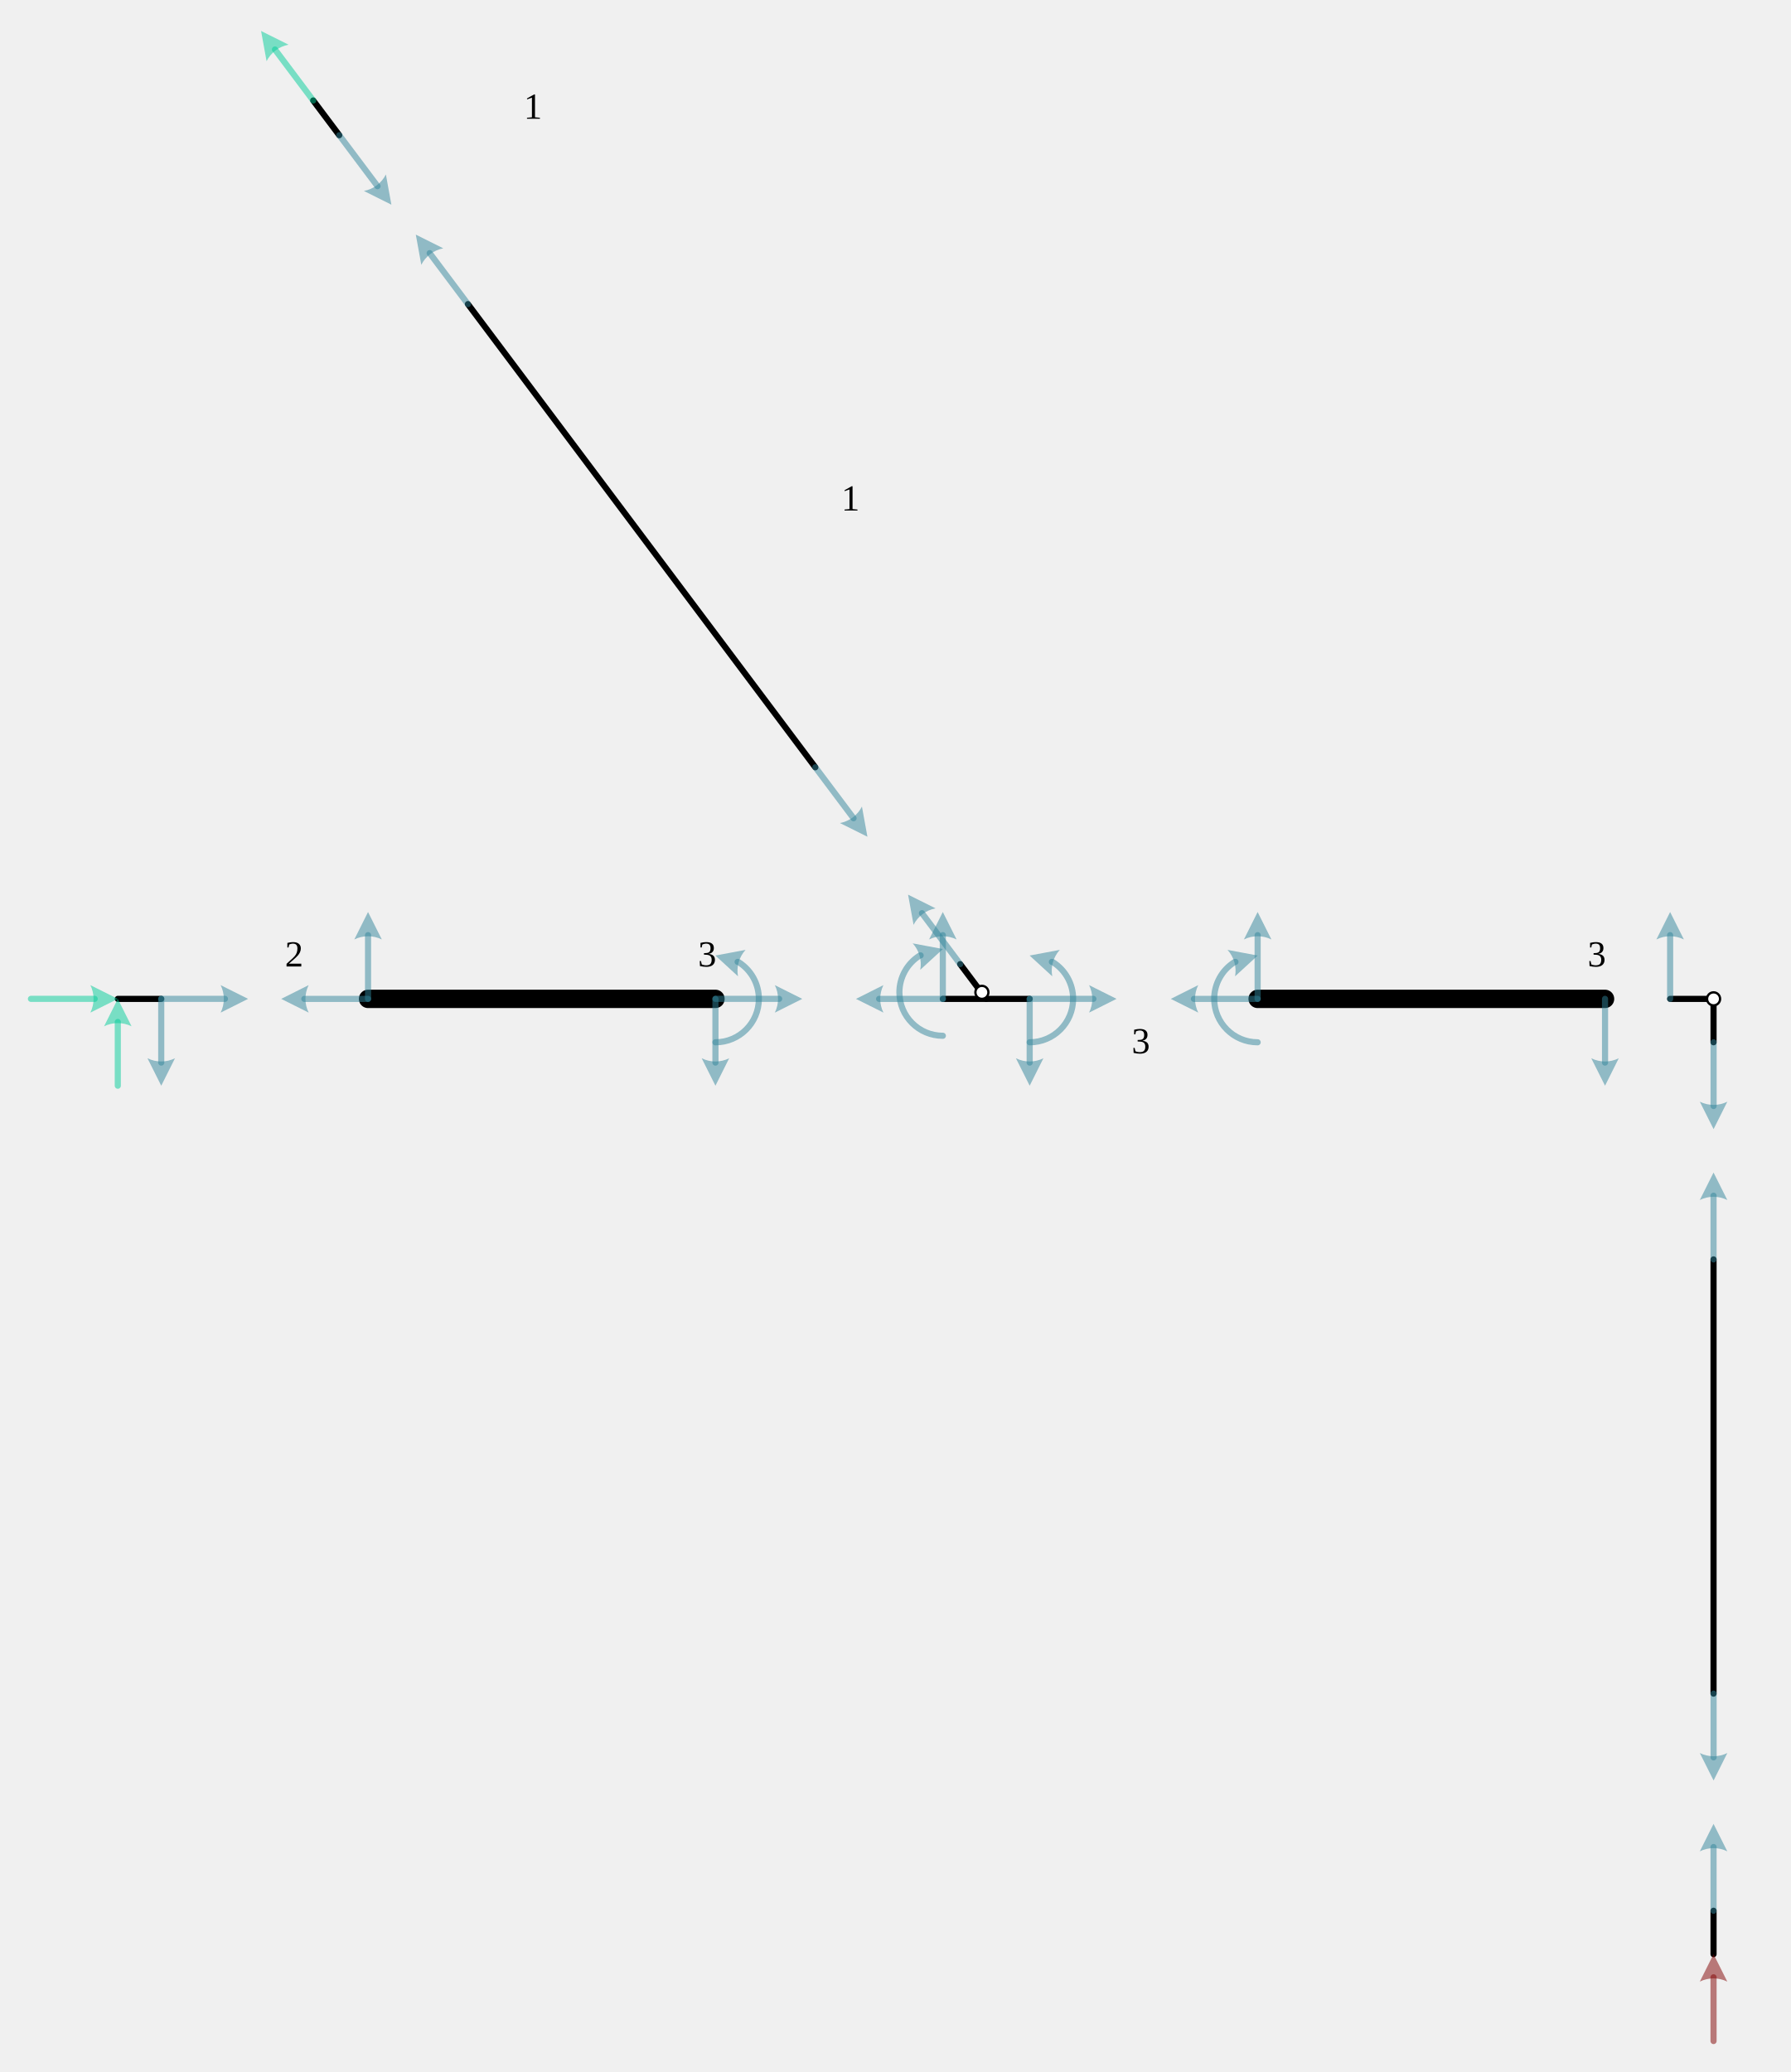
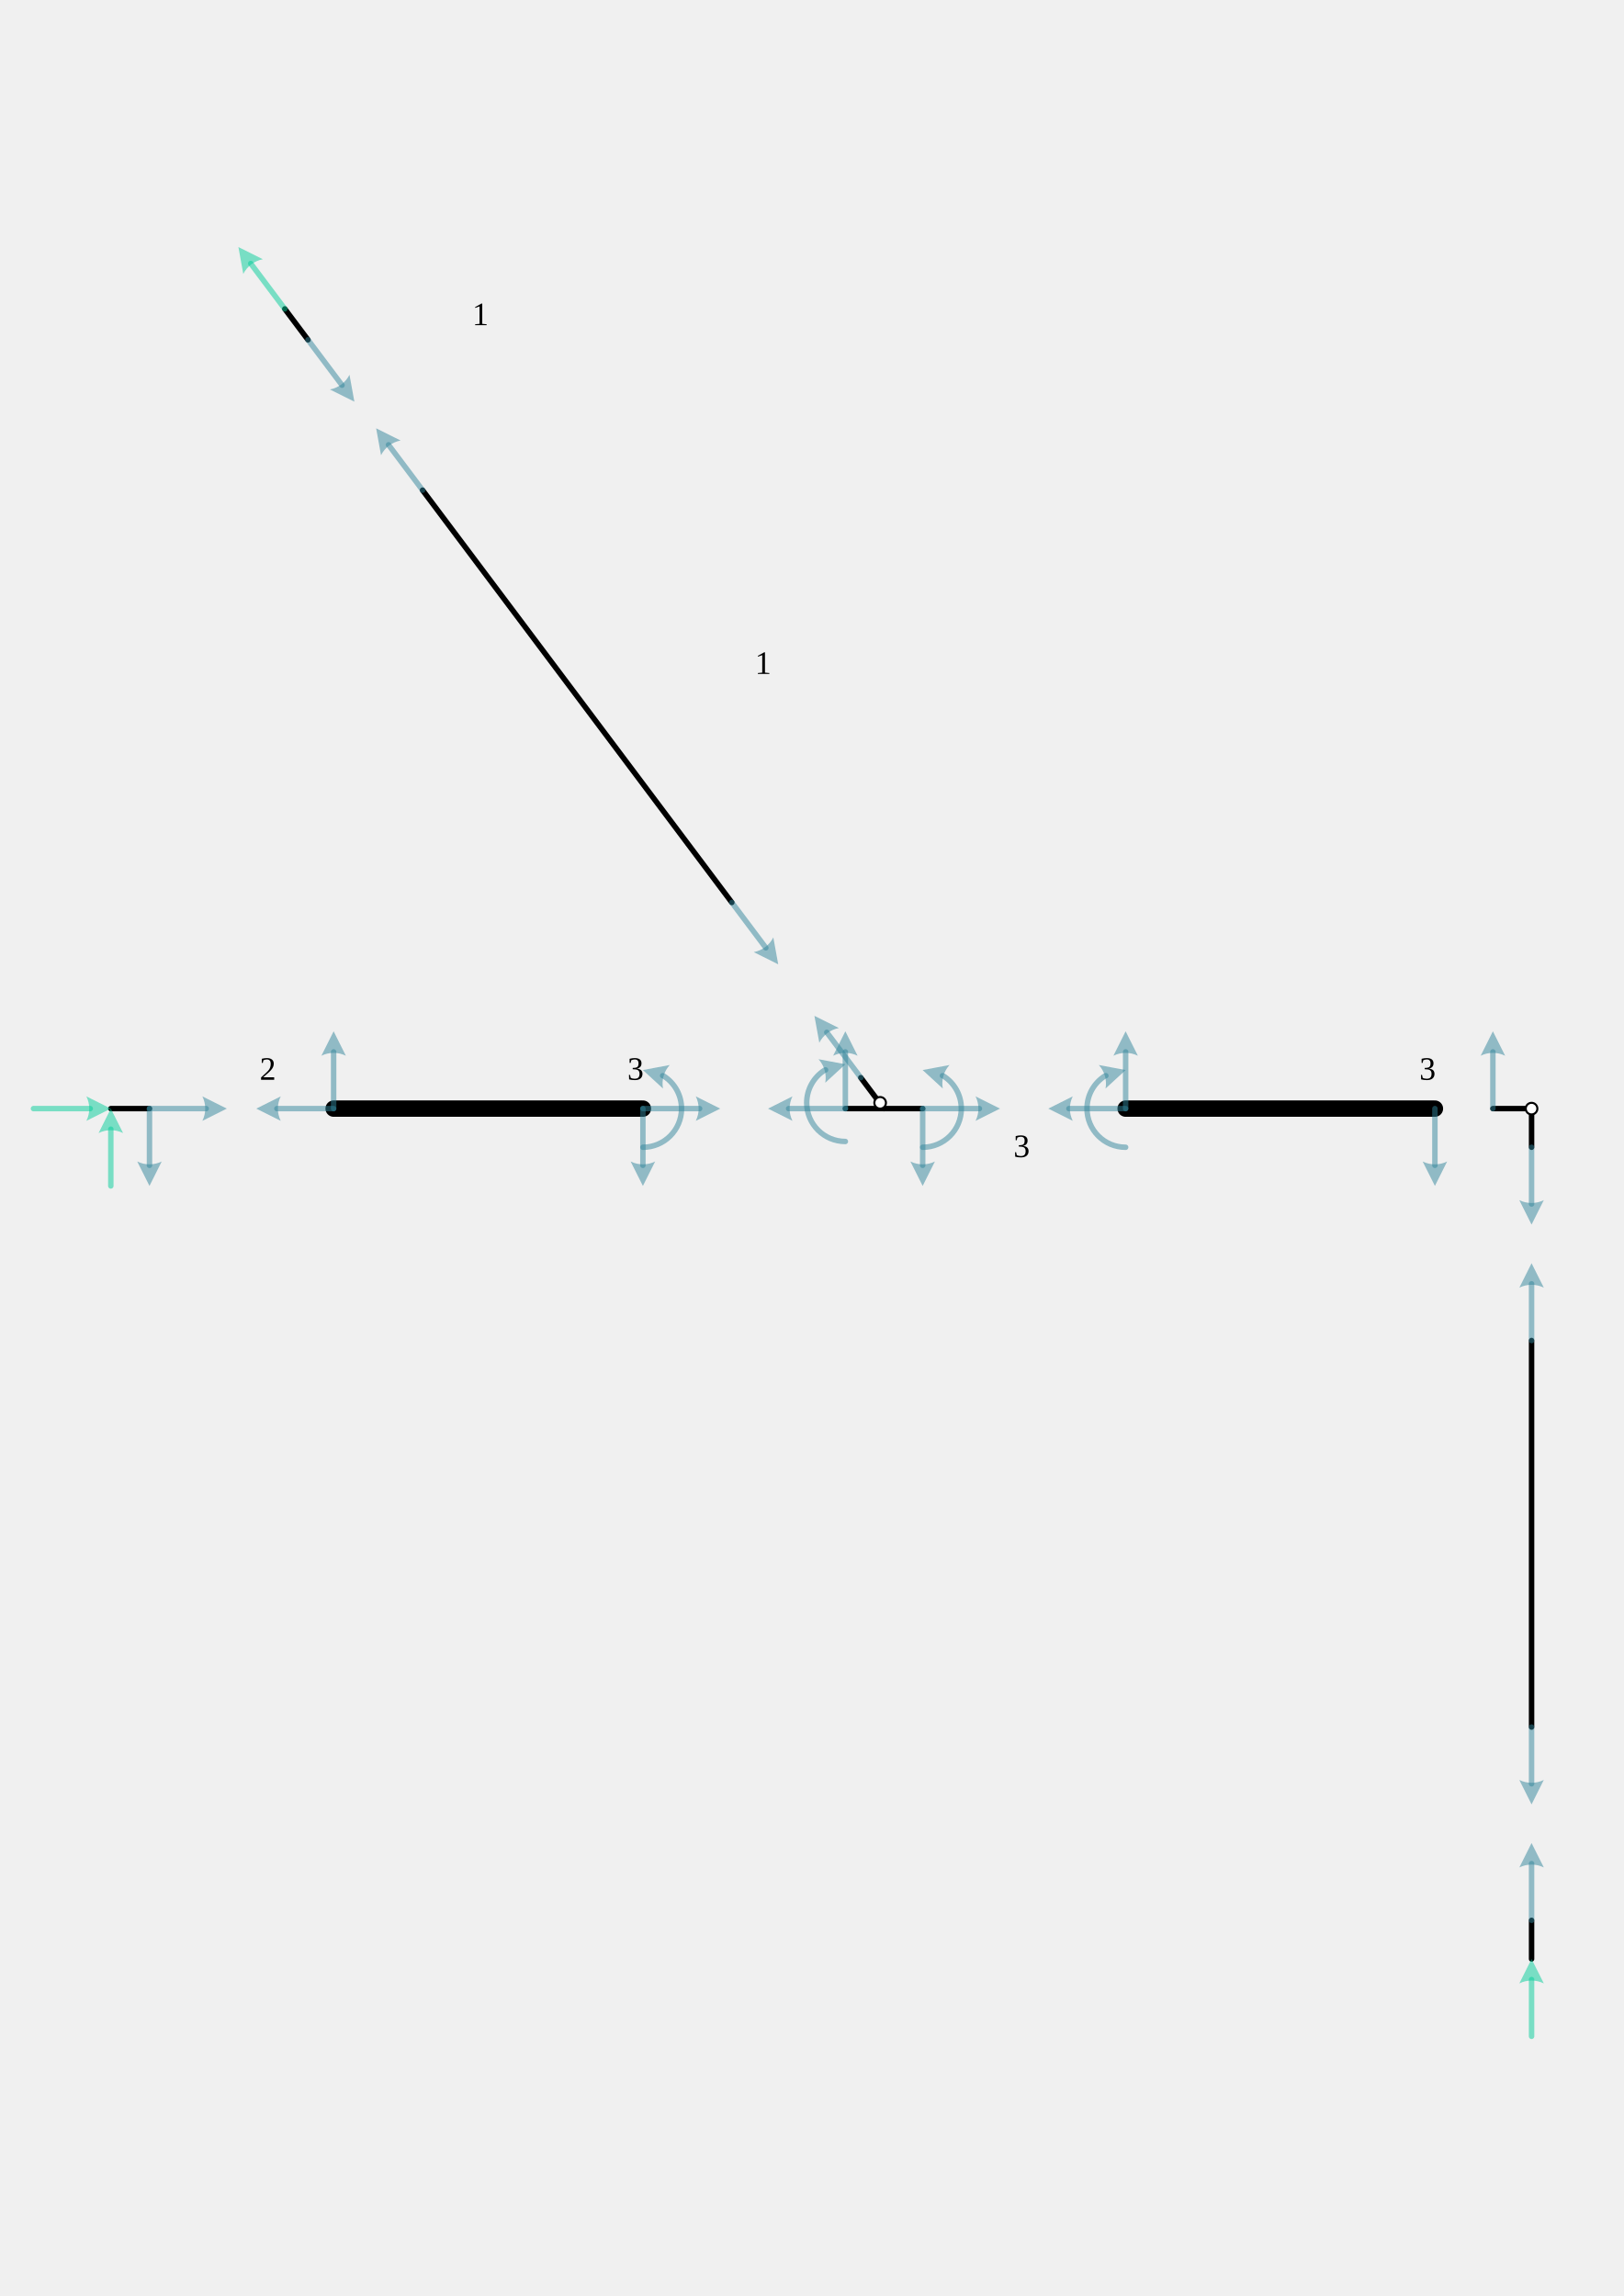
- <svg xmlns="http://www.w3.org/2000/svg" xmlns:ns1="http://schemas.microsoft.com/visio/2003/SVGExtensions/" xmlns:xlink="http://www.w3.org/1999/xlink" width="8.118in" height="9.393in" viewBox="0 0 584.498 676.285" xml:space="preserve" color-interpolation-filters="sRGB" class="st13">
-   <ns1:documentProperties ns1:langID="1043" ns1:metric="true" ns1:viewMarkup="false" />
+ <svg xmlns="http://www.w3.org/2000/svg" xmlns:ns1="http://schemas.microsoft.com/visio/2003/SVGExtensions/" xmlns:xlink="http://www.w3.org/1999/xlink" width="8.268in" height="11.693in" viewBox="0 0 595.276 841.89" xml:space="preserve" color-interpolation-filters="sRGB" class="st11">
+   <ns1:documentProperties ns1:langID="1043" ns1:metric="true" ns1:viewMarkup="false">
+     <ns1:userDefs>
+       <ns1:ud ns1:nameU="msvNoAutoConnect" ns1:val="VT0(1):26" />
+     </ns1:userDefs>
+   </ns1:documentProperties>
  <style type="text/css">
	
		.st1 {stroke:#000000;stroke-linecap:round;stroke-linejoin:round;stroke-width:6}
		.st2 {stroke:#000000;stroke-linecap:round;stroke-linejoin:round;stroke-width:2}
		.st3 {marker-start:url(#mrkr5-18);stroke:#31859b;stroke-linecap:round;stroke-linejoin:round;stroke-opacity:0.5;stroke-width:2}
		.st4 {fill:#31859b;fill-opacity:0.5;stroke:#31859b;stroke-opacity:0.5;stroke-width:0.442}
		.st5 {marker-end:url(#mrkr5-44);stroke:#31859b;stroke-linecap:round;stroke-linejoin:round;stroke-opacity:0.5;stroke-width:2}
		.st6 {fill:none;stroke:none;stroke-linecap:round;stroke-linejoin:round;stroke-width:0.75}
		.st7 {fill:#000000;font-family:Times New Roman;font-size:1em}
		.st8 {fill:#ffffff;stroke:#000000;stroke-linecap:round;stroke-linejoin:round;stroke-width:0.75}
- 		.st9 {marker-start:url(#mrkr5-149);stroke:#800000;stroke-linecap:round;stroke-linejoin:round;stroke-opacity:0.5;stroke-width:2}
- 		.st10 {fill:#800000;fill-opacity:0.5;stroke:#800000;stroke-opacity:0.5;stroke-width:0.442}
- 		.st11 {marker-start:url(#mrkr5-175);stroke:#00cc99;stroke-linecap:round;stroke-linejoin:round;stroke-opacity:0.5;stroke-width:2}
- 		.st12 {fill:#00cc99;fill-opacity:0.5;stroke:#00cc99;stroke-opacity:0.5;stroke-width:0.442}
- 		.st13 {fill:none;fill-rule:evenodd;font-size:12px;overflow:visible;stroke-linecap:square;stroke-miterlimit:3}
+ 		.st9 {marker-start:url(#mrkr5-149);stroke:#00cc99;stroke-linecap:round;stroke-linejoin:round;stroke-opacity:0.5;stroke-width:2}
+ 		.st10 {fill:#00cc99;fill-opacity:0.5;stroke:#00cc99;stroke-opacity:0.5;stroke-width:0.442}
+ 		.st11 {fill:none;fill-rule:evenodd;font-size:12px;overflow:visible;stroke-linecap:square;stroke-miterlimit:3}
	
	</style>
  <defs id="Markers">
    <g id="lend5">
      <path d="M 2 1 L 0 0 L 1.981 -0.993 C 1.672 -0.365 1.673 0.373 1.985 1 " style="stroke:none" />
    </g>
    <marker id="mrkr5-18" class="st4" ns1:arrowType="5" ns1:arrowSize="2" ns1:setback="3.775" refX="3.775" orient="auto" markerUnits="strokeWidth" overflow="visible">
      <use xlink:href="#lend5" transform="scale(2.26) " />
    </marker>
    <marker id="mrkr5-44" class="st4" ns1:arrowType="5" ns1:arrowSize="2" ns1:setback="3.775" refX="-3.775" orient="auto" markerUnits="strokeWidth" overflow="visible">
      <use xlink:href="#lend5" transform="scale(-2.26,-2.26) " />
    </marker>
    <marker id="mrkr5-149" class="st10" ns1:arrowType="5" ns1:arrowSize="2" ns1:setback="3.775" refX="3.775" orient="auto" markerUnits="strokeWidth" overflow="visible">
      <use xlink:href="#lend5" transform="scale(2.26) " />
    </marker>
-     <marker id="mrkr5-175" class="st12" ns1:arrowType="5" ns1:arrowSize="2" ns1:setback="3.775" refX="3.775" orient="auto" markerUnits="strokeWidth" overflow="visible">
-       <use xlink:href="#lend5" transform="scale(2.26) " />
-     </marker>
  </defs>
  <g ns1:mID="0" ns1:index="1" ns1:groupContext="foregroundPage">
    <ns1:pageProperties ns1:drawingScale="0.0393701" ns1:pageScale="0.0393701" ns1:drawingUnits="24" ns1:shadowOffsetX="8.50394" ns1:shadowOffsetY="-8.50394" />
-     <g id="shape181-1" ns1:mID="181" ns1:groupContext="shape" transform="translate(120.136,-350.265)">
-       <path d="M0 676.29 L113.39 676.29" class="st1" />
-     </g>
-     <g id="shape182-4" ns1:mID="182" ns1:groupContext="shape" transform="translate(1235.6,411.06) rotate(90)">
-       <path d="M0 676.29 L141.73 676.29" class="st2" />
-     </g>
-     <g id="shape183-7" ns1:mID="183" ns1:groupContext="shape" transform="translate(693.763,-306.522) rotate(53.1301)">
-       <path d="M0 676.29 L188.98 676.29" class="st2" />
-     </g>
-     <g id="shape184-10" ns1:mID="184" ns1:groupContext="shape" transform="translate(410.501,-350.265)">
-       <path d="M0 676.29 L113.39 676.29" class="st1" />
-     </g>
-     <g id="shape185-13" ns1:mID="185" ns1:groupContext="shape" transform="translate(1235.6,382.714) rotate(90)">
-       <path d="M7.55 676.29 L7.91 676.29 L28.35 676.29" class="st3" />
-     </g>
-     <g id="shape186-19" ns1:mID="186" ns1:groupContext="shape" transform="translate(-116.966,581.139) rotate(-90)">
-       <path d="M7.55 676.29 L7.91 676.29 L28.35 676.29" class="st3" />
-     </g>
-     <g id="shape187-24" ns1:mID="187" ns1:groupContext="shape" transform="translate(-152.399,354.367) rotate(-90)">
-       <path d="M7.55 676.29 L7.91 676.29 L28.35 676.29" class="st3" />
-     </g>
-     <g id="shape188-29" ns1:mID="188" ns1:groupContext="shape" transform="translate(382.154,-350.265)">
-       <path d="M7.55 676.29 L7.91 676.29 L28.35 676.29" class="st3" />
-     </g>
-     <g id="shape189-34" ns1:mID="189" ns1:groupContext="shape" transform="translate(1086.79,297.674) rotate(90)">
-       <path d="M7.55 676.29 L7.91 676.29 L28.35 676.29" class="st3" />
-     </g>
-     <g id="shape190-39" ns1:mID="190" ns1:groupContext="shape" transform="translate(909.807,340.194) rotate(90) scale(-1,1)">
-       <path d="M-0 676.29 A14.173 14.173 0 0 1 14.17 662.11 A14.173 14.173 0 0 1 26.14 668.69 L26.24 669.04" class="st5" />
-     </g>
-     <g id="shape191-45" ns1:mID="191" ns1:groupContext="shape" transform="translate(-265.785,340.194) rotate(-90)">
-       <path d="M-0 676.29 A14.173 14.173 0 0 1 14.17 662.11 A14.173 14.173 0 0 1 26.14 668.69 L26.24 669.04" class="st5" />
-     </g>
-     <g id="shape192-50" ns1:mID="192" ns1:groupContext="shape" transform="translate(261.868,1002.31) rotate(180)">
-       <path d="M7.55 676.29 L7.91 676.29 L28.35 676.29" class="st3" />
-     </g>
-     <g id="shape193-55" ns1:mID="193" ns1:groupContext="shape" transform="translate(-442.763,354.367) rotate(-90)">
-       <path d="M7.55 676.29 L7.91 676.29 L28.35 676.29" class="st3" />
-     </g>
-     <g id="shape194-60" ns1:mID="194" ns1:groupContext="shape" transform="translate(91.7896,-350.265)">
-       <path d="M7.55 676.29 L7.91 676.29 L28.35 676.29" class="st3" />
-     </g>
-     <g id="shape195-65" ns1:mID="195" ns1:groupContext="shape" transform="translate(796.421,297.674) rotate(90)">
-       <path d="M7.55 676.29 L7.91 676.29 L28.35 676.29" class="st3" />
-     </g>
-     <g id="shape196-70" ns1:mID="196" ns1:groupContext="shape" transform="translate(-257.9,678.879) rotate(-126.87)">
-       <path d="M7.55 676.29 L7.91 676.29 L28.35 676.29" class="st3" />
-     </g>
-     <g id="shape197-75" ns1:mID="197" ns1:groupContext="shape" transform="translate(676.755,-329.199) rotate(53.1301)">
-       <path d="M7.55 676.29 L7.91 676.29 L28.35 676.29" class="st3" />
-     </g>
-     <g id="shape198-80" ns1:mID="198" ns1:groupContext="shape" transform="translate(216.514,-506.17)">
-       <ns1:textBlock ns1:margins="rect(4,4,4,4)" ns1:tabSpace="42.5197" />
-       <ns1:textRect cx="7.087" cy="669.199" width="14.18" height="14.173" />
-       <rect x="0" y="662.112" width="14.173" height="14.173" class="st6" />
-       <text x="4.09" y="672.8" class="st7" ns1:langID="1043">
-         <ns1:paragraph ns1:horizAlign="1" />
-         <ns1:tabList />1</text>
-     </g>
-     <g id="shape199-83" ns1:mID="199" ns1:groupContext="shape" transform="translate(169.742,-357.351)">
-       <ns1:textBlock ns1:margins="rect(4,4,4,4)" ns1:tabSpace="42.5197" />
-       <ns1:textRect cx="7.087" cy="669.199" width="14.18" height="14.173" />
-       <rect x="0" y="662.112" width="14.173" height="14.173" class="st6" />
-       <text x="4.09" y="672.8" class="st7" ns1:langID="1043">
+     <g id="shape181-1" ns1:mID="181" ns1:groupContext="shape" transform="translate(122.304,-435.386)">
+       <path d="M0 841.89 L113.39 841.89" class="st1" />
+     </g>
+     <g id="shape182-4" ns1:mID="182" ns1:groupContext="shape" transform="translate(1403.38,491.543) rotate(90)">
+       <path d="M0 841.89 L141.73 841.89" class="st2" />
+     </g>
+     <g id="shape183-7" ns1:mID="183" ns1:groupContext="shape" transform="translate(828.414,-325.402) rotate(53.1301)">
+       <path d="M0 841.89 L188.98 841.89" class="st2" />
+     </g>
+     <g id="shape184-10" ns1:mID="184" ns1:groupContext="shape" transform="translate(412.668,-435.386)">
+       <path d="M0 841.89 L113.39 841.89" class="st1" />
+     </g>
+     <g id="shape185-13" ns1:mID="185" ns1:groupContext="shape" transform="translate(1403.38,463.197) rotate(90)">
+       <path d="M7.55 841.89 L7.91 841.89 L28.35 841.89" class="st3" />
+     </g>
+     <g id="shape186-19" ns1:mID="186" ns1:groupContext="shape" transform="translate(-280.402,661.622) rotate(-90)">
+       <path d="M7.55 841.89 L7.91 841.89 L28.35 841.89" class="st3" />
+     </g>
+     <g id="shape187-24" ns1:mID="187" ns1:groupContext="shape" transform="translate(-315.836,434.85) rotate(-90)">
+       <path d="M7.55 841.89 L7.91 841.89 L28.35 841.89" class="st3" />
+     </g>
+     <g id="shape188-29" ns1:mID="188" ns1:groupContext="shape" transform="translate(384.322,-435.386)">
+       <path d="M7.55 841.89 L7.91 841.89 L28.35 841.89" class="st3" />
+     </g>
+     <g id="shape189-34" ns1:mID="189" ns1:groupContext="shape" transform="translate(1254.56,378.157) rotate(90)">
+       <path d="M7.55 841.89 L7.91 841.89 L28.35 841.89" class="st3" />
+     </g>
+     <g id="shape190-39" ns1:mID="190" ns1:groupContext="shape" transform="translate(1077.58,420.677) rotate(90) scale(-1,1)">
+       <path d="M-0 841.89 A14.173 14.173 0 0 1 14.17 827.72 A14.173 14.173 0 0 1 26.14 834.29 L26.24 834.64" class="st5" />
+     </g>
+     <g id="shape191-45" ns1:mID="191" ns1:groupContext="shape" transform="translate(-429.221,420.677) rotate(-90)">
+       <path d="M-0 841.89 A14.173 14.173 0 0 1 14.17 827.72 A14.173 14.173 0 0 1 26.14 834.29 L26.24 834.64" class="st5" />
+     </g>
+     <g id="shape192-50" ns1:mID="192" ns1:groupContext="shape" transform="translate(264.036,1248.39) rotate(180)">
+       <path d="M7.55 841.89 L7.91 841.89 L28.35 841.89" class="st3" />
+     </g>
+     <g id="shape193-55" ns1:mID="193" ns1:groupContext="shape" transform="translate(-606.2,434.85) rotate(-90)">
+       <path d="M7.55 841.89 L7.91 841.89 L28.35 841.89" class="st3" />
+     </g>
+     <g id="shape194-60" ns1:mID="194" ns1:groupContext="shape" transform="translate(93.9573,-435.386)">
+       <path d="M7.55 841.89 L7.91 841.89 L28.35 841.89" class="st3" />
+     </g>
+     <g id="shape195-65" ns1:mID="195" ns1:groupContext="shape" transform="translate(964.194,378.157) rotate(90)">
+       <path d="M7.55 841.89 L7.91 841.89 L28.35 841.89" class="st3" />
+     </g>
+     <g id="shape196-70" ns1:mID="196" ns1:groupContext="shape" transform="translate(-388.216,858.724) rotate(-126.87)">
+       <path d="M7.55 841.89 L7.91 841.89 L28.35 841.89" class="st3" />
+     </g>
+     <g id="shape197-75" ns1:mID="197" ns1:groupContext="shape" transform="translate(811.406,-348.079) rotate(53.1301)">
+       <path d="M7.55 841.89 L7.91 841.89 L28.35 841.89" class="st3" />
+     </g>
+     <g id="shape198-80" ns1:mID="198" ns1:groupContext="shape" transform="translate(218.682,-591.291)">
+       <ns1:textBlock ns1:margins="rect(4,4,4,4)" ns1:tabSpace="42.5197" />
+       <ns1:textRect cx="7.087" cy="834.803" width="14.18" height="14.173" />
+       <rect x="0" y="827.717" width="14.173" height="14.173" class="st6" />
+       <text x="4.09" y="838.4" class="st7" ns1:langID="1043">
+         <ns1:paragraph ns1:horizAlign="1" />
+         <ns1:tabList />1</text>
+     </g>
+     <g id="shape199-83" ns1:mID="199" ns1:groupContext="shape" transform="translate(171.91,-442.473)">
+       <ns1:textBlock ns1:margins="rect(4,4,4,4)" ns1:tabSpace="42.5197" />
+       <ns1:textRect cx="7.087" cy="834.803" width="14.18" height="14.173" />
+       <rect x="0" y="827.717" width="14.173" height="14.173" class="st6" />
+       <text x="4.09" y="838.4" class="st7" ns1:langID="1043">
        <ns1:paragraph ns1:horizAlign="1" />
        <ns1:tabList />3</text>
    </g>
-     <g id="shape200-86" ns1:mID="200" ns1:groupContext="shape" transform="translate(566.406,-187.272)">
-       <ns1:textBlock ns1:margins="rect(4,4,4,4)" ns1:tabSpace="42.5197" />
-       <ns1:textRect cx="7.087" cy="669.199" width="14.18" height="14.173" />
-       <rect x="0" y="662.112" width="14.173" height="14.173" class="st6" />
-       <text x="4.09" y="672.8" class="st7" ns1:langID="1043">
-         <ns1:paragraph ns1:horizAlign="1" />
-         <ns1:tabList />1</text>
-     </g>
-     <g id="shape201-89" ns1:mID="201" ns1:groupContext="shape" transform="translate(460.107,-357.351)">
-       <ns1:textBlock ns1:margins="rect(4,4,4,4)" ns1:tabSpace="42.5197" />
-       <ns1:textRect cx="7.087" cy="669.199" width="14.18" height="14.173" />
-       <rect x="0" y="662.112" width="14.173" height="14.173" class="st6" />
-       <text x="4.09" y="672.8" class="st7" ns1:langID="1043">
+     <g id="shape200-86" ns1:mID="200" ns1:groupContext="shape" transform="translate(568.574,-272.394)">
+       <ns1:textBlock ns1:margins="rect(4,4,4,4)" ns1:tabSpace="42.5197" />
+       <ns1:textRect cx="7.087" cy="834.803" width="14.18" height="14.173" />
+       <rect x="0" y="827.717" width="14.173" height="14.173" class="st6" />
+       <text x="4.09" y="838.4" class="st7" ns1:langID="1043">
+         <ns1:paragraph ns1:horizAlign="1" />
+         <ns1:tabList />1</text>
+     </g>
+     <g id="shape201-89" ns1:mID="201" ns1:groupContext="shape" transform="translate(462.275,-442.473)">
+       <ns1:textBlock ns1:margins="rect(4,4,4,4)" ns1:tabSpace="42.5197" />
+       <ns1:textRect cx="7.087" cy="834.803" width="14.18" height="14.173" />
+       <rect x="0" y="827.717" width="14.173" height="14.173" class="st6" />
+       <text x="4.09" y="838.4" class="st7" ns1:langID="1043">
        <ns1:paragraph ns1:horizAlign="1" />
        <ns1:tabList />3</text>
    </g>
-     <g id="shape202-92" ns1:mID="202" ns1:groupContext="shape" transform="translate(38.4535,-350.265)">
-       <path d="M0 676.29 L14.17 676.29" class="st2" />
-     </g>
-     <g id="shape203-95" ns1:mID="203" ns1:groupContext="shape" transform="translate(307.745,-350.264)">
-       <path d="M0 676.29 L28.35 676.29" class="st2" />
-     </g>
-     <g id="shape204-98" ns1:mID="204" ns1:groupContext="shape" transform="translate(854.442,-91.0889) rotate(53.1301)">
-       <path d="M0 676.29 L14.17 676.29" class="st2" />
-     </g>
-     <g id="shape205-101" ns1:mID="205" ns1:groupContext="shape" transform="translate(318.375,-350.264)">
-       <ellipse cx="2.126" cy="674.159" rx="2.126" ry="2.126" class="st8" />
-     </g>
-     <g id="shape206-103" ns1:mID="206" ns1:groupContext="shape" transform="translate(1235.6,326.021) rotate(90)">
-       <path d="M0 676.29 L14.17 676.29" class="st2" />
-     </g>
-     <g id="shape207-106" ns1:mID="207" ns1:groupContext="shape" transform="translate(1235.6,623.659) rotate(90)">
-       <path d="M0 676.29 L14.17 676.29" class="st2" />
-     </g>
-     <g id="shape208-109" ns1:mID="208" ns1:groupContext="shape" transform="translate(545.146,-350.265)">
-       <path d="M0 676.29 L14.17 676.29" class="st2" />
-     </g>
-     <g id="shape209-112" ns1:mID="209" ns1:groupContext="shape" transform="translate(557.194,-348.139)">
-       <ellipse cx="2.126" cy="674.159" rx="2.126" ry="2.126" class="st8" />
-     </g>
-     <g id="shape210-114" ns1:mID="210" ns1:groupContext="shape" transform="translate(837.435,-113.766) rotate(53.1301)">
-       <path d="M7.55 676.29 L7.91 676.29 L28.35 676.29" class="st3" />
-     </g>
-     <g id="shape211-119" ns1:mID="211" ns1:groupContext="shape" transform="translate(279.398,-350.264)">
-       <path d="M7.55 676.29 L7.91 676.29 L28.35 676.29" class="st3" />
-     </g>
-     <g id="shape212-124" ns1:mID="212" ns1:groupContext="shape" transform="translate(364.438,1002.31) rotate(180)">
-       <path d="M7.55 676.29 L7.91 676.29 L28.35 676.29" class="st3" />
-     </g>
-     <g id="shape213-129" ns1:mID="213" ns1:groupContext="shape" transform="translate(80.9732,1002.31) rotate(180)">
-       <path d="M7.55 676.29 L7.91 676.29 L28.35 676.29" class="st3" />
-     </g>
-     <g id="shape214-134" ns1:mID="214" ns1:groupContext="shape" transform="translate(-116.966,368.541) rotate(-90)">
-       <path d="M7.55 676.29 L7.91 676.29 L28.35 676.29" class="st3" />
-     </g>
-     <g id="shape215-139" ns1:mID="215" ns1:groupContext="shape" transform="translate(1235.6,595.312) rotate(90)">
-       <path d="M7.55 676.29 L7.91 676.29 L28.35 676.29" class="st3" />
-     </g>
-     <g id="shape216-144" ns1:mID="216" ns1:groupContext="shape" transform="translate(1235.6,637.832) rotate(90)">
-       <path d="M7.55 676.29 L7.91 676.29 L28.35 676.29" class="st9" />
-     </g>
-     <g id="shape217-150" ns1:mID="217" ns1:groupContext="shape" transform="translate(1221.43,297.674) rotate(90)">
-       <path d="M7.55 676.29 L7.91 676.29 L28.35 676.29" class="st3" />
-     </g>
-     <g id="shape218-155" ns1:mID="218" ns1:groupContext="shape" transform="translate(-340.194,354.367) rotate(-90)">
-       <path d="M7.55 676.29 L7.91 676.29 L28.35 676.29" class="st3" />
-     </g>
-     <g id="shape219-160" ns1:mID="219" ns1:groupContext="shape" transform="translate(-623.659,354.367) rotate(-90)">
-       <path d="M7.55 676.29 L7.91 676.29 L28.35 676.29" class="st3" />
-     </g>
-     <g id="shape220-165" ns1:mID="220" ns1:groupContext="shape" transform="translate(984.03,297.674) rotate(90)">
-       <path d="M7.55 676.29 L7.91 676.29 L28.35 676.29" class="st3" />
-     </g>
-     <g id="shape221-170" ns1:mID="221" ns1:groupContext="shape" transform="translate(714.739,326.021) rotate(90)">
-       <path d="M7.55 676.29 L7.91 676.29 L28.35 676.29" class="st11" />
-     </g>
-     <g id="shape222-176" ns1:mID="222" ns1:groupContext="shape" transform="translate(38.4535,1002.31) rotate(180)">
-       <path d="M7.55 676.29 L7.91 676.29 L28.35 676.29" class="st11" />
-     </g>
-     <g id="shape223-181" ns1:mID="223" ns1:groupContext="shape" transform="translate(-368.541,338.068) rotate(-90)">
-       <path d="M-0 676.29 A14.173 14.173 0 0 1 14.17 662.11 A14.173 14.173 0 0 1 26.14 668.69 L26.24 669.04" class="st5" />
-     </g>
-     <g id="shape224-186" ns1:mID="224" ns1:groupContext="shape" transform="translate(1012.38,340.194) rotate(90) scale(-1,1)">
-       <path d="M-0 676.29 A14.173 14.173 0 0 1 14.17 662.11 A14.173 14.173 0 0 1 26.14 668.69 L26.24 669.04" class="st5" />
-     </g>
-     <g id="shape225-191" ns1:mID="225" ns1:groupContext="shape" transform="translate(34.9102,-357.351)">
-       <ns1:textBlock ns1:margins="rect(4,4,4,4)" ns1:tabSpace="42.5197" />
-       <ns1:textRect cx="7.087" cy="669.199" width="14.18" height="14.173" />
-       <rect x="0" y="662.112" width="14.173" height="14.173" class="st6" />
-       <text x="4.09" y="672.8" class="st7" ns1:langID="1043">
+     <g id="shape202-92" ns1:mID="202" ns1:groupContext="shape" transform="translate(40.6212,-435.386)">
+       <path d="M0 841.89 L14.17 841.89" class="st2" />
+     </g>
+     <g id="shape203-95" ns1:mID="203" ns1:groupContext="shape" transform="translate(309.912,-435.386)">
+       <path d="M0 841.89 L28.35 841.89" class="st2" />
+     </g>
+     <g id="shape204-98" ns1:mID="204" ns1:groupContext="shape" transform="translate(989.093,-109.969) rotate(53.1301)">
+       <path d="M0 841.89 L14.17 841.89" class="st2" />
+     </g>
+     <g id="shape205-101" ns1:mID="205" ns1:groupContext="shape" transform="translate(320.542,-435.386)">
+       <ellipse cx="2.126" cy="839.764" rx="2.126" ry="2.126" class="st8" />
+     </g>
+     <g id="shape206-103" ns1:mID="206" ns1:groupContext="shape" transform="translate(1403.38,406.504) rotate(90)">
+       <path d="M0 841.89 L14.17 841.89" class="st2" />
+     </g>
+     <g id="shape207-106" ns1:mID="207" ns1:groupContext="shape" transform="translate(1403.38,704.142) rotate(90)">
+       <path d="M0 841.89 L14.17 841.89" class="st2" />
+     </g>
+     <g id="shape208-109" ns1:mID="208" ns1:groupContext="shape" transform="translate(547.314,-435.386)">
+       <path d="M0 841.89 L14.17 841.89" class="st2" />
+     </g>
+     <g id="shape209-112" ns1:mID="209" ns1:groupContext="shape" transform="translate(559.361,-433.26)">
+       <ellipse cx="2.126" cy="839.764" rx="2.126" ry="2.126" class="st8" />
+     </g>
+     <g id="shape210-114" ns1:mID="210" ns1:groupContext="shape" transform="translate(972.086,-132.646) rotate(53.1301)">
+       <path d="M7.55 841.89 L7.91 841.89 L28.35 841.89" class="st3" />
+     </g>
+     <g id="shape211-119" ns1:mID="211" ns1:groupContext="shape" transform="translate(281.566,-435.386)">
+       <path d="M7.55 841.89 L7.91 841.89 L28.35 841.89" class="st3" />
+     </g>
+     <g id="shape212-124" ns1:mID="212" ns1:groupContext="shape" transform="translate(366.605,1248.39) rotate(180)">
+       <path d="M7.55 841.89 L7.91 841.89 L28.35 841.89" class="st3" />
+     </g>
+     <g id="shape213-129" ns1:mID="213" ns1:groupContext="shape" transform="translate(83.1409,1248.39) rotate(180)">
+       <path d="M7.55 841.89 L7.91 841.89 L28.35 841.89" class="st3" />
+     </g>
+     <g id="shape214-134" ns1:mID="214" ns1:groupContext="shape" transform="translate(-280.402,449.023) rotate(-90)">
+       <path d="M7.55 841.89 L7.91 841.89 L28.35 841.89" class="st3" />
+     </g>
+     <g id="shape215-139" ns1:mID="215" ns1:groupContext="shape" transform="translate(1403.38,675.795) rotate(90)">
+       <path d="M7.55 841.89 L7.91 841.89 L28.35 841.89" class="st3" />
+     </g>
+     <g id="shape216-144" ns1:mID="216" ns1:groupContext="shape" transform="translate(1403.38,718.315) rotate(90)">
+       <path d="M7.55 841.89 L7.91 841.89 L28.35 841.89" class="st9" />
+     </g>
+     <g id="shape217-150" ns1:mID="217" ns1:groupContext="shape" transform="translate(1389.2,378.157) rotate(90)">
+       <path d="M7.55 841.89 L7.91 841.89 L28.35 841.89" class="st3" />
+     </g>
+     <g id="shape218-155" ns1:mID="218" ns1:groupContext="shape" transform="translate(-503.631,434.85) rotate(-90)">
+       <path d="M7.55 841.89 L7.91 841.89 L28.35 841.89" class="st3" />
+     </g>
+     <g id="shape219-160" ns1:mID="219" ns1:groupContext="shape" transform="translate(-787.095,434.85) rotate(-90)">
+       <path d="M7.55 841.89 L7.91 841.89 L28.35 841.89" class="st3" />
+     </g>
+     <g id="shape220-165" ns1:mID="220" ns1:groupContext="shape" transform="translate(1151.8,378.157) rotate(90)">
+       <path d="M7.55 841.89 L7.91 841.89 L28.35 841.89" class="st3" />
+     </g>
+     <g id="shape221-170" ns1:mID="221" ns1:groupContext="shape" transform="translate(882.511,406.504) rotate(90)">
+       <path d="M7.55 841.89 L7.91 841.89 L28.35 841.89" class="st9" />
+     </g>
+     <g id="shape222-175" ns1:mID="222" ns1:groupContext="shape" transform="translate(40.6212,1248.39) rotate(180)">
+       <path d="M7.55 841.89 L7.91 841.89 L28.35 841.89" class="st9" />
+     </g>
+     <g id="shape223-180" ns1:mID="223" ns1:groupContext="shape" transform="translate(-531.977,418.551) rotate(-90)">
+       <path d="M-0 841.89 A14.173 14.173 0 0 1 14.17 827.72 A14.173 14.173 0 0 1 26.14 834.29 L26.24 834.64" class="st5" />
+     </g>
+     <g id="shape224-185" ns1:mID="224" ns1:groupContext="shape" transform="translate(1180.15,420.677) rotate(90) scale(-1,1)">
+       <path d="M-0 841.89 A14.173 14.173 0 0 1 14.17 827.72 A14.173 14.173 0 0 1 26.14 834.29 L26.24 834.64" class="st5" />
+     </g>
+     <g id="shape225-190" ns1:mID="225" ns1:groupContext="shape" transform="translate(37.0779,-442.473)">
+       <ns1:textBlock ns1:margins="rect(4,4,4,4)" ns1:tabSpace="42.5197" />
+       <ns1:textRect cx="7.087" cy="834.803" width="14.18" height="14.173" />
+       <rect x="0" y="827.717" width="14.173" height="14.173" class="st6" />
+       <text x="4.09" y="838.4" class="st7" ns1:langID="1043">
        <ns1:paragraph ns1:horizAlign="1" />
        <ns1:tabList />2</text>
    </g>
-     <g id="shape226-194" ns1:mID="226" ns1:groupContext="shape" transform="translate(311.288,-329.005)">
-       <ns1:textBlock ns1:margins="rect(4,4,4,4)" ns1:tabSpace="42.5197" />
-       <ns1:textRect cx="7.087" cy="669.199" width="14.18" height="14.173" />
-       <rect x="0" y="662.112" width="14.173" height="14.173" class="st6" />
-       <text x="4.09" y="672.8" class="st7" ns1:langID="1043">
+     <g id="shape226-193" ns1:mID="226" ns1:groupContext="shape" transform="translate(313.456,-414.126)">
+       <ns1:textBlock ns1:margins="rect(4,4,4,4)" ns1:tabSpace="42.5197" />
+       <ns1:textRect cx="7.087" cy="834.803" width="14.18" height="14.173" />
+       <rect x="0" y="827.717" width="14.173" height="14.173" class="st6" />
+       <text x="4.09" y="838.4" class="st7" ns1:langID="1043">
        <ns1:paragraph ns1:horizAlign="1" />
        <ns1:tabList />3</text>
    </g>
-     <g id="shape227-197" ns1:mID="227" ns1:groupContext="shape" transform="translate(562.863,-357.351)">
-       <ns1:textBlock ns1:margins="rect(4,4,4,4)" ns1:tabSpace="42.5197" />
-       <ns1:textRect cx="7.087" cy="669.199" width="14.18" height="14.173" />
-       <rect x="0" y="662.112" width="14.173" height="14.173" class="st6" />
-       <text x="4.09" y="672.8" class="st7" ns1:langID="1043">
-         <ns1:paragraph ns1:horizAlign="1" />
-         <ns1:tabList />1</text>
-     </g>
-     <g id="shape228-200" ns1:mID="228" ns1:groupContext="shape" transform="translate(569.95,-38.4535)">
-       <ns1:textBlock ns1:margins="rect(4,4,4,4)" ns1:tabSpace="42.5197" />
-       <ns1:textRect cx="7.087" cy="669.199" width="14.18" height="14.173" />
-       <rect x="0" y="662.112" width="14.173" height="14.173" class="st6" />
-       <text x="4.09" y="672.8" class="st7" ns1:langID="1043">
-         <ns1:paragraph ns1:horizAlign="1" />
-         <ns1:tabList />1</text>
-     </g>
-     <g id="shape229-203" ns1:mID="229" ns1:groupContext="shape" transform="translate(643.261,-372.987) rotate(53.1301)">
-       <path d="M0 676.29 L14.17 676.29" class="st2" />
-     </g>
-     <g id="shape230-206" ns1:mID="230" ns1:groupContext="shape" transform="translate(-413.284,472.571) rotate(-126.87)">
-       <path d="M7.55 676.29 L7.91 676.29 L28.35 676.29" class="st3" />
-     </g>
-     <g id="shape231-211" ns1:mID="231" ns1:groupContext="shape" transform="translate(626.253,-395.664) rotate(53.1301)">
-       <path d="M7.55 676.29 L7.91 676.29 L28.35 676.29" class="st11" />
-     </g>
-     <g id="shape232-216" ns1:mID="232" ns1:groupContext="shape" transform="translate(112.863,-634.052)">
-       <ns1:textBlock ns1:margins="rect(4,4,4,4)" ns1:tabSpace="42.5197" />
-       <ns1:textRect cx="7.087" cy="669.199" width="14.18" height="14.173" />
-       <rect x="0" y="662.112" width="14.173" height="14.173" class="st6" />
-       <text x="4.09" y="672.8" class="st7" ns1:langID="1043">
+     <g id="shape227-196" ns1:mID="227" ns1:groupContext="shape" transform="translate(565.031,-442.473)">
+       <ns1:textBlock ns1:margins="rect(4,4,4,4)" ns1:tabSpace="42.5197" />
+       <ns1:textRect cx="7.087" cy="834.803" width="14.18" height="14.173" />
+       <rect x="0" y="827.717" width="14.173" height="14.173" class="st6" />
+       <text x="4.09" y="838.4" class="st7" ns1:langID="1043">
+         <ns1:paragraph ns1:horizAlign="1" />
+         <ns1:tabList />1</text>
+     </g>
+     <g id="shape228-199" ns1:mID="228" ns1:groupContext="shape" transform="translate(572.117,-123.575)">
+       <ns1:textBlock ns1:margins="rect(4,4,4,4)" ns1:tabSpace="42.5197" />
+       <ns1:textRect cx="7.087" cy="834.803" width="14.18" height="14.173" />
+       <rect x="0" y="827.717" width="14.173" height="14.173" class="st6" />
+       <text x="4.09" y="838.4" class="st7" ns1:langID="1043">
+         <ns1:paragraph ns1:horizAlign="1" />
+         <ns1:tabList />1</text>
+     </g>
+     <g id="shape229-202" ns1:mID="229" ns1:groupContext="shape" transform="translate(777.912,-391.867) rotate(53.1301)">
+       <path d="M0 841.89 L14.17 841.89" class="st2" />
+     </g>
+     <g id="shape230-205" ns1:mID="230" ns1:groupContext="shape" transform="translate(-543.6,652.417) rotate(-126.87)">
+       <path d="M7.55 841.89 L7.91 841.89 L28.35 841.89" class="st3" />
+     </g>
+     <g id="shape231-210" ns1:mID="231" ns1:groupContext="shape" transform="translate(760.905,-414.544) rotate(53.1301)">
+       <path d="M7.55 841.89 L7.91 841.89 L28.35 841.89" class="st9" />
+     </g>
+     <g id="shape232-215" ns1:mID="232" ns1:groupContext="shape" transform="translate(115.031,-719.174)">
+       <ns1:textBlock ns1:margins="rect(4,4,4,4)" ns1:tabSpace="42.5197" />
+       <ns1:textRect cx="7.087" cy="834.803" width="14.18" height="14.173" />
+       <rect x="0" y="827.717" width="14.173" height="14.173" class="st6" />
+       <text x="4.09" y="838.4" class="st7" ns1:langID="1043">
        <ns1:paragraph ns1:horizAlign="1" />
        <ns1:tabList />1</text>
    </g>
  </g>
</svg>
